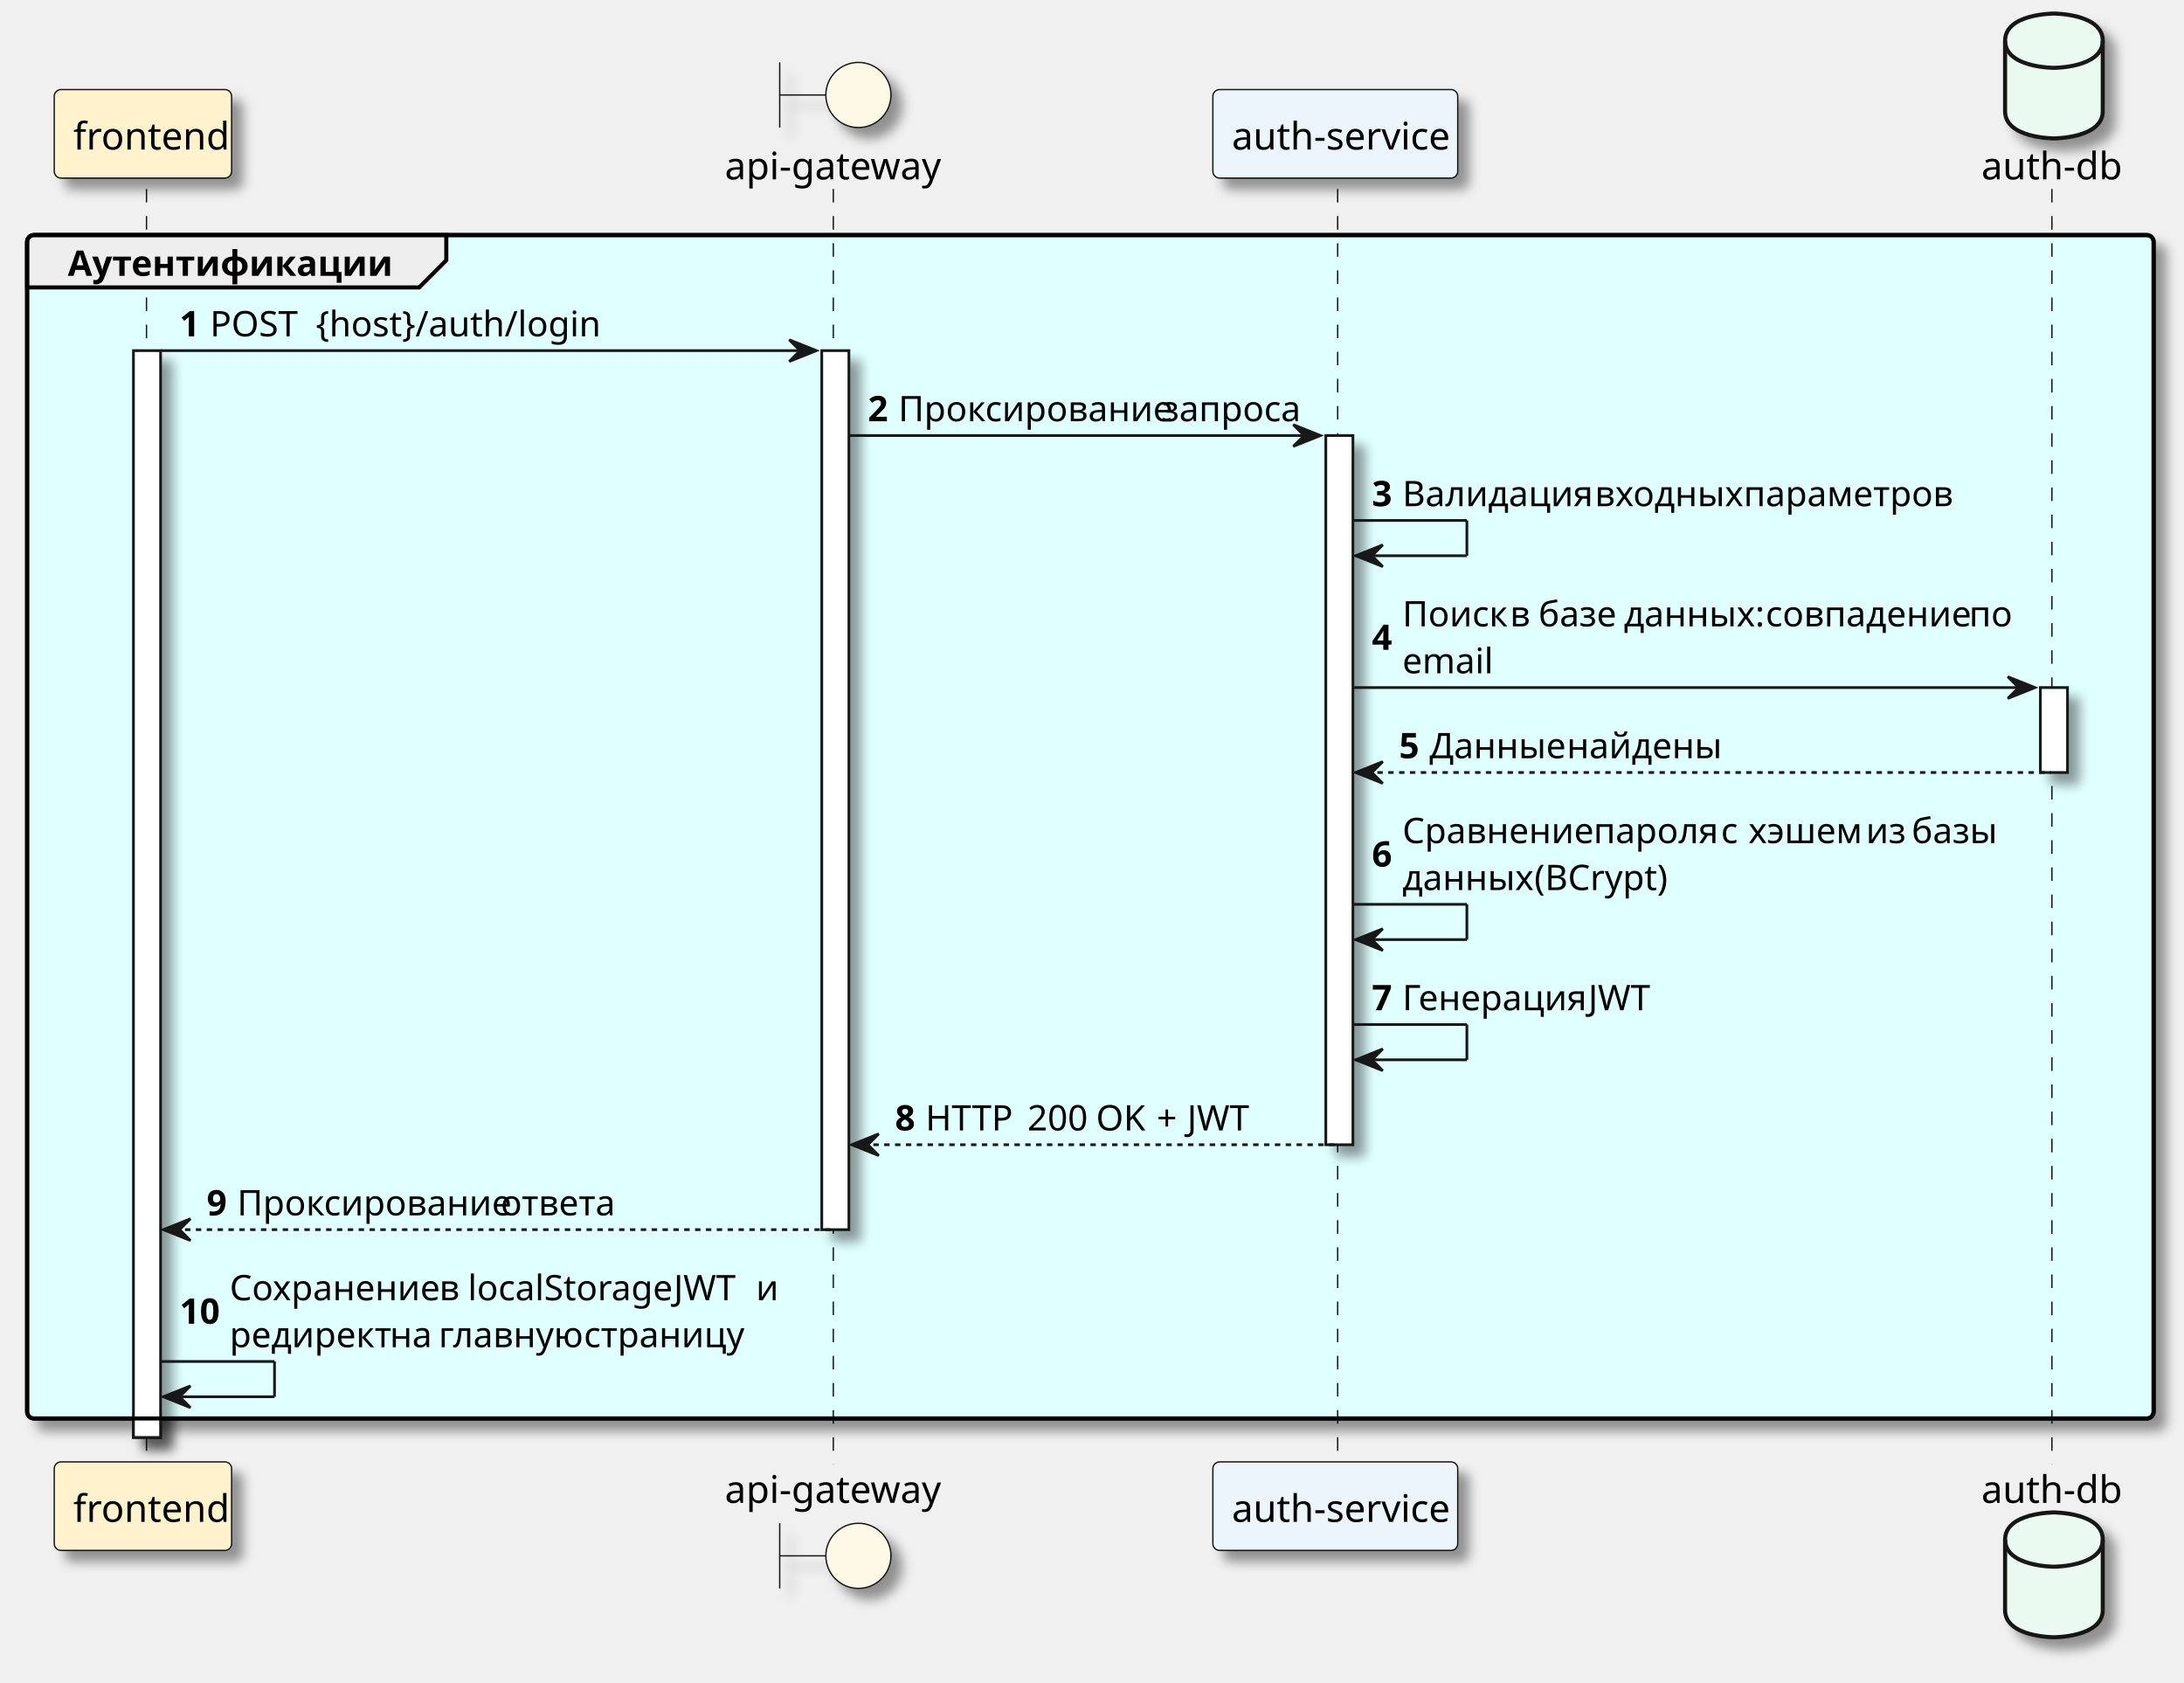
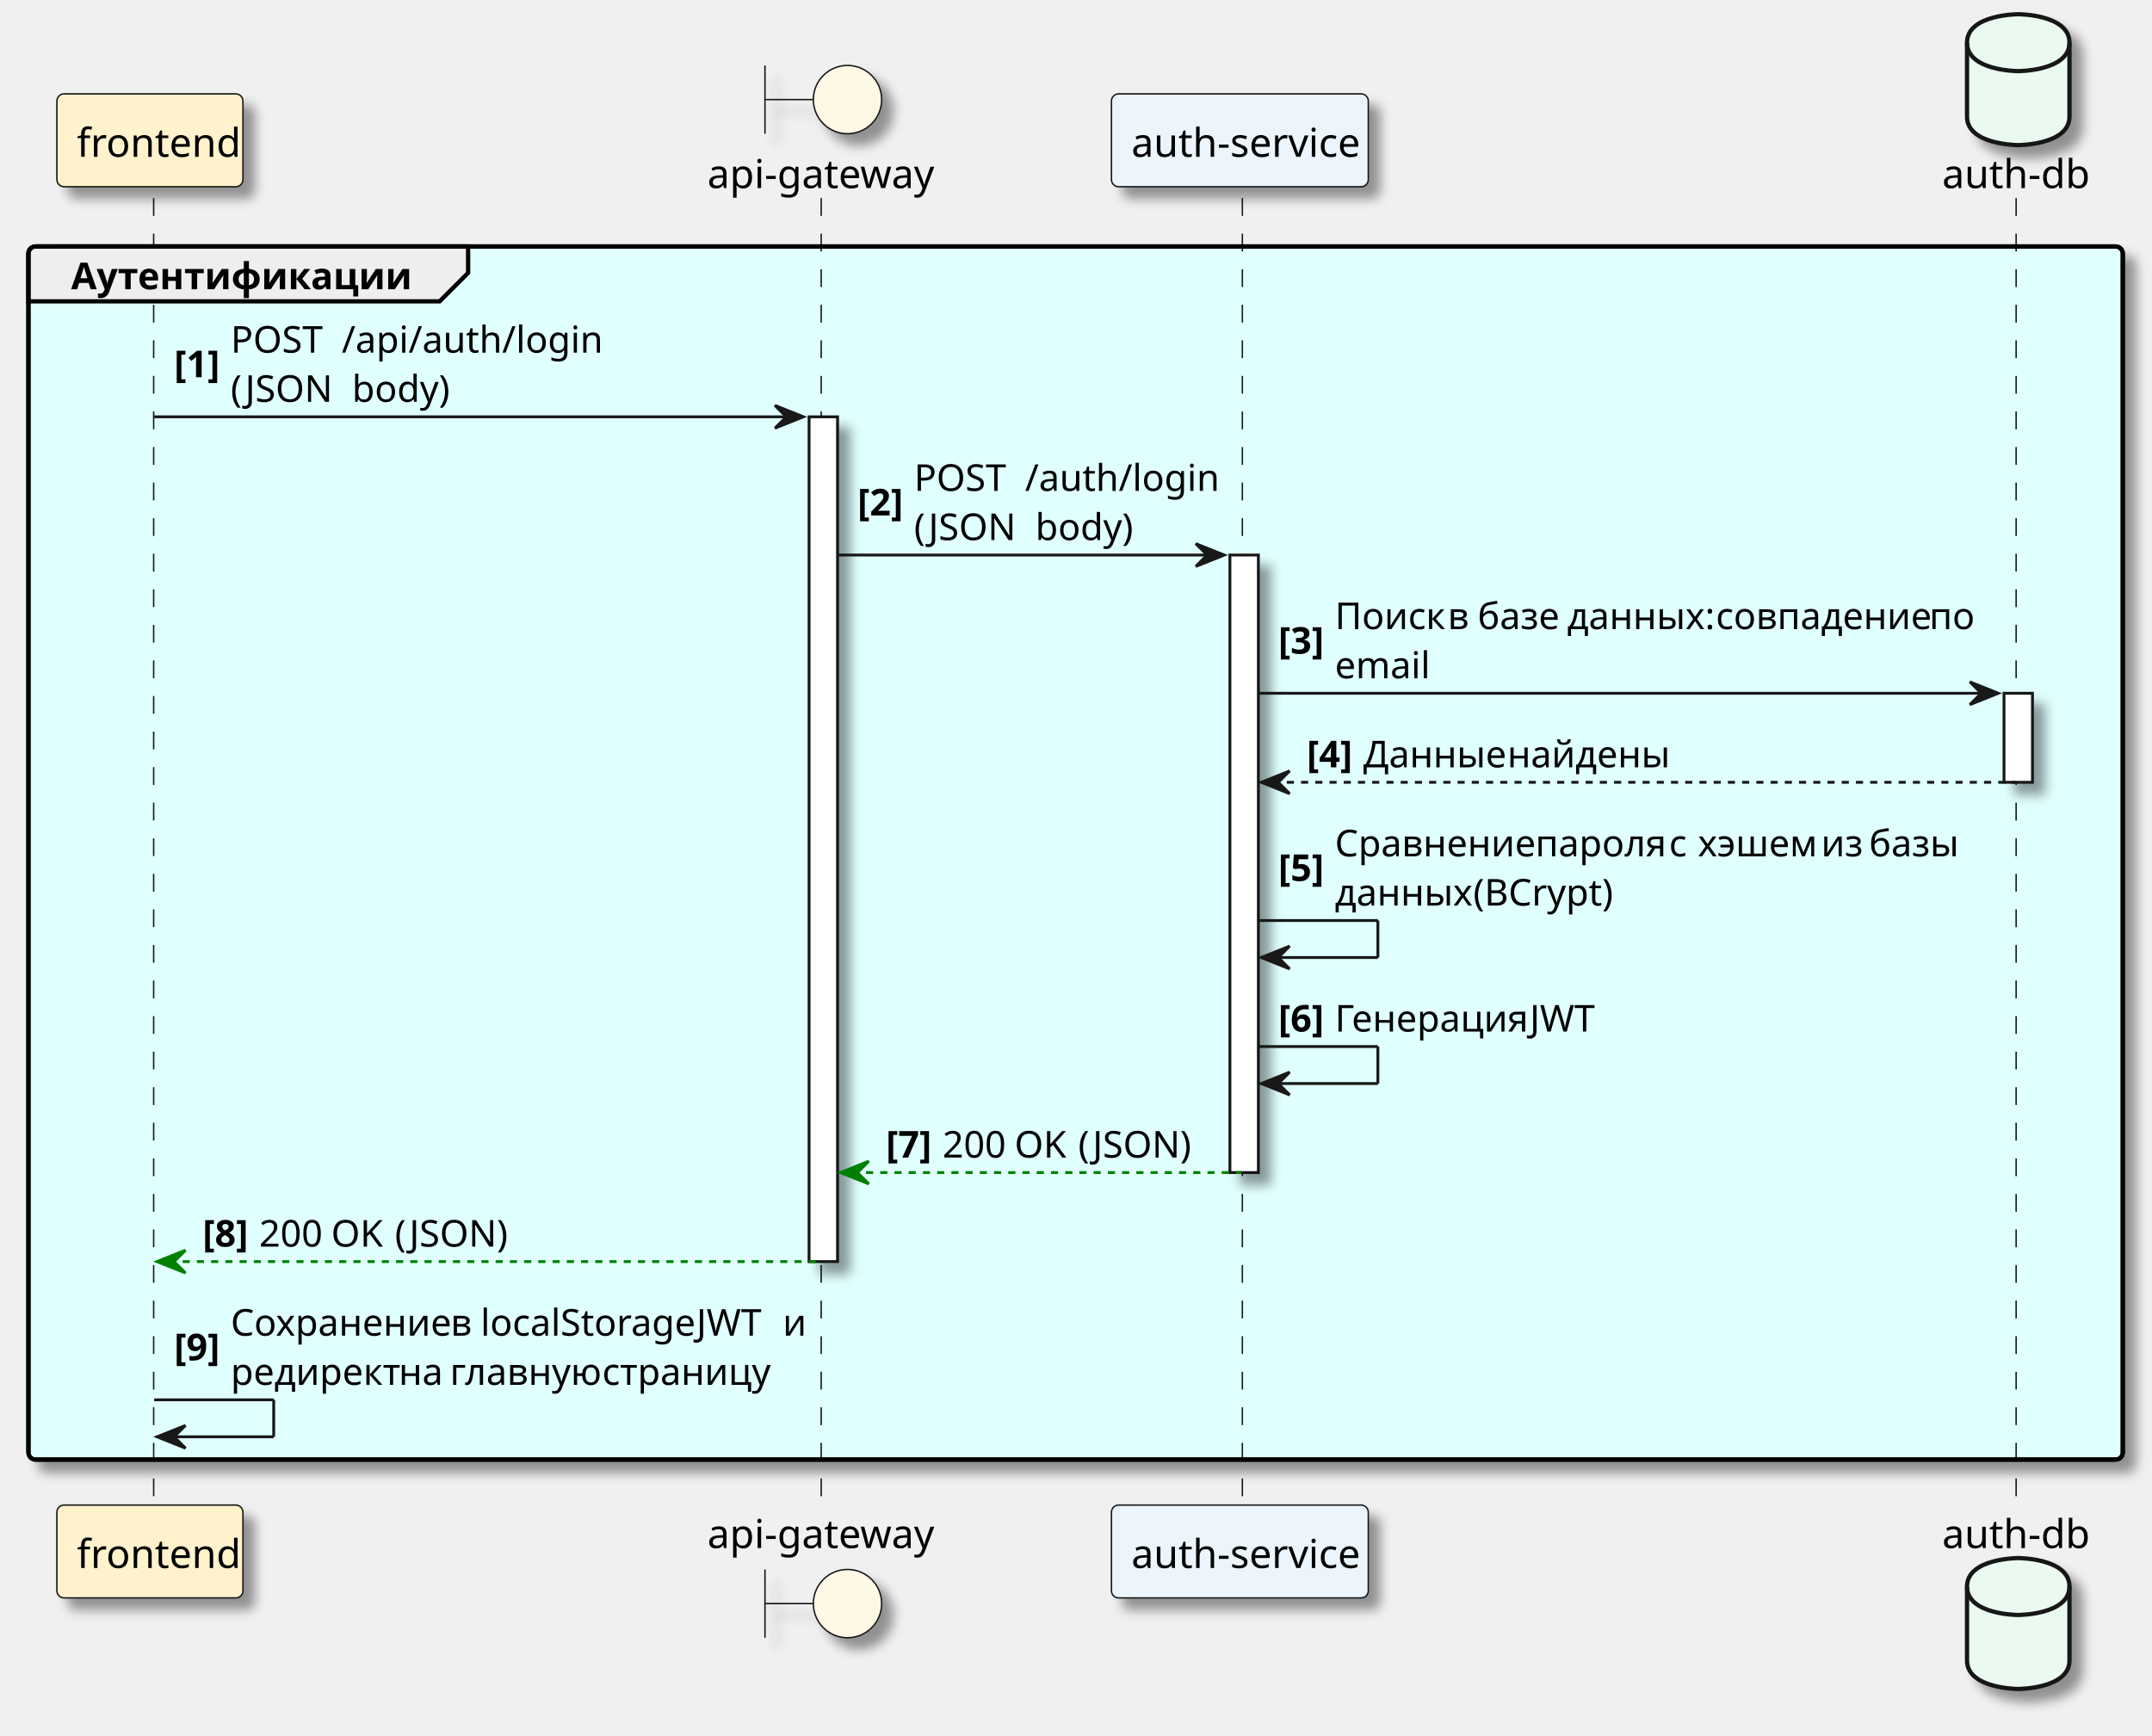
- <svg xmlns="http://www.w3.org/2000/svg" contentStyleType="text/css" height="620px" preserveAspectRatio="none" style="width:805px;height:620px;background:#FFFFFF;" version="1.1" viewBox="0 0 805 620" width="805px" zoomAndPan="magnify">
+ <svg xmlns="http://www.w3.org/2000/svg" contentStyleType="text/css" height="488px" preserveAspectRatio="none" style="width:605px;height:488px;background:#FFFFFF;" version="1.1" viewBox="0 0 605 488" width="605.6px" zoomAndPan="magnify">
  <defs>
-     <filter height="300%" id="f1lo1tuz5h28r1" width="300%" x="-1" y="-1">
-       <feGaussianBlur result="blurOut" stdDeviation="2.0" />
+     <filter height="300%" id="f7n9acd8lkn49" width="300%" x="-1" y="-1">
+       <feGaussianBlur result="blurOut" stdDeviation="1.6" />
      <feColorMatrix in="blurOut" result="blurOut2" type="matrix" values="0 0 0 0 0 0 0 0 0 0 0 0 0 0 0 0 0 0 .4 0" />
-       <feOffset dx="4.0" dy="4.0" in="blurOut2" result="blurOut3" />
+       <feOffset dx="3.2" dy="3.2" in="blurOut2" result="blurOut3" />
      <feBlend in="SourceGraphic" in2="blurOut3" mode="normal" />
    </filter>
  </defs>
  <g>
-     <rect fill="#FFFFFF" filter="url(#f1lo1tuz5h28r1)" height="400.492" style="stroke:#181818;stroke-width:1.0;" width="10" x="49.186" y="129.203" />
-     <rect fill="#FFFFFF" filter="url(#f1lo1tuz5h28r1)" height="323.91" style="stroke:#181818;stroke-width:1.0;" width="10" x="302.898" y="129.203" />
-     <rect fill="#FFFFFF" filter="url(#f1lo1tuz5h28r1)" height="261.328" style="stroke:#181818;stroke-width:1.0;" width="10" x="488.68" y="160.494" />
-     <rect fill="#FFFFFF" filter="url(#f1lo1tuz5h28r1)" height="31.291" style="stroke:#181818;stroke-width:1.0;" width="10" x="752.056" y="253.367" />
-     <rect fill="#E0FFFF" filter="url(#f1lo1tuz5h28r1)" height="436.074" rx="2.5" ry="2.5" style="stroke:#000000;stroke-width:1.5;" width="783.797" x="10" y="86.621" />
-     <line style="stroke:#181818;stroke-width:0.5;stroke-dasharray:5.0,5.0;" x1="54" x2="54" y1="69.621" y2="539.695" />
-     <line style="stroke:#181818;stroke-width:0.5;stroke-dasharray:5.0,5.0;" x1="307.154" x2="307.154" y1="69.621" y2="539.695" />
-     <line style="stroke:#181818;stroke-width:0.5;stroke-dasharray:5.0,5.0;" x1="493.053" x2="493.053" y1="69.621" y2="539.695" />
-     <line style="stroke:#181818;stroke-width:0.5;stroke-dasharray:5.0,5.0;" x1="756.314" x2="756.314" y1="69.621" y2="539.695" />
-     <rect fill="#FFF2CC" filter="url(#f1lo1tuz5h28r1)" height="32.621" rx="2.5" ry="2.5" style="stroke:#181818;stroke-width:0.5;" width="65.372" x="20" y="33" />
-     <text fill="#000000" font-family="sans-serif" font-size="14" lengthAdjust="spacing" textLength="51.372" x="27" y="55.107">frontend</text>
-     <rect fill="#FFF2CC" filter="url(#f1lo1tuz5h28r1)" height="32.621" rx="2.5" ry="2.5" style="stroke:#181818;stroke-width:0.5;" width="65.372" x="20" y="538.695" />
-     <text fill="#000000" font-family="sans-serif" font-size="14" lengthAdjust="spacing" textLength="51.372" x="27" y="560.803">frontend</text>
-     <text fill="#000000" font-family="sans-serif" font-size="14" lengthAdjust="spacing" textLength="75.489" x="267.154" y="66.107">api-gateway</text>
-     <path d="M287.398,23 L287.398,47 M287.398,35 L304.398,35 " fill="none" filter="url(#f1lo1tuz5h28r1)" style="stroke:#181818;stroke-width:0.5;" />
-     <ellipse cx="316.398" cy="35" fill="#FEF9E7" filter="url(#f1lo1tuz5h28r1)" rx="12" ry="12" style="stroke:#181818;stroke-width:0.5;" />
-     <text fill="#000000" font-family="sans-serif" font-size="14" lengthAdjust="spacing" textLength="75.489" x="267.154" y="553.803">api-gateway</text>
-     <path d="M287.398,561.316 L287.398,585.316 M287.398,573.316 L304.398,573.316 " fill="none" filter="url(#f1lo1tuz5h28r1)" style="stroke:#181818;stroke-width:0.5;" />
-     <ellipse cx="316.398" cy="573.316" fill="#FEF9E7" filter="url(#f1lo1tuz5h28r1)" rx="12" ry="12" style="stroke:#181818;stroke-width:0.5;" />
-     <rect fill="#EBF5FB" filter="url(#f1lo1tuz5h28r1)" height="32.621" rx="2.5" ry="2.5" style="stroke:#181818;stroke-width:0.5;" width="90.255" x="447.053" y="33" />
-     <text fill="#000000" font-family="sans-serif" font-size="14" lengthAdjust="spacing" textLength="76.255" x="454.053" y="55.107">auth-service</text>
-     <rect fill="#EBF5FB" filter="url(#f1lo1tuz5h28r1)" height="32.621" rx="2.5" ry="2.5" style="stroke:#181818;stroke-width:0.5;" width="90.255" x="447.053" y="538.695" />
-     <text fill="#000000" font-family="sans-serif" font-size="14" lengthAdjust="spacing" textLength="76.255" x="454.053" y="560.803">auth-service</text>
-     <text fill="#000000" font-family="sans-serif" font-size="14" lengthAdjust="spacing" textLength="47.482" x="730.314" y="66.107">auth-db</text>
-     <path d="M739.056,15 C739.056,5 757.056,5 757.056,5 C757.056,5 775.056,5 775.056,15 L775.056,41 C775.056,51 757.056,51 757.056,51 C757.056,51 739.056,51 739.056,41 L739.056,15 " fill="#EAFAF1" filter="url(#f1lo1tuz5h28r1)" style="stroke:#181818;stroke-width:1.5;" />
-     <path d="M739.056,15 C739.056,25 757.056,25 757.056,25 C757.056,25 775.056,25 775.056,15 " fill="none" style="stroke:#181818;stroke-width:1.5;" />
-     <text fill="#000000" font-family="sans-serif" font-size="14" lengthAdjust="spacing" textLength="47.482" x="730.314" y="553.803">auth-db</text>
-     <path d="M739.056,567.316 C739.056,557.316 757.056,557.316 757.056,557.316 C757.056,557.316 775.056,557.316 775.056,567.316 L775.056,593.316 C775.056,603.316 757.056,603.316 757.056,603.316 C757.056,603.316 739.056,603.316 739.056,593.316 L739.056,567.316 " fill="#EAFAF1" filter="url(#f1lo1tuz5h28r1)" style="stroke:#181818;stroke-width:1.5;" />
-     <path d="M739.056,567.316 C739.056,577.316 757.056,577.316 757.056,577.316 C757.056,577.316 775.056,577.316 775.056,567.316 " fill="none" style="stroke:#181818;stroke-width:1.5;" />
-     <rect fill="#FFFFFF" filter="url(#f1lo1tuz5h28r1)" height="400.492" style="stroke:#181818;stroke-width:1.0;" width="10" x="49.186" y="129.203" />
-     <rect fill="#FFFFFF" filter="url(#f1lo1tuz5h28r1)" height="323.91" style="stroke:#181818;stroke-width:1.0;" width="10" x="302.898" y="129.203" />
-     <rect fill="#FFFFFF" filter="url(#f1lo1tuz5h28r1)" height="261.328" style="stroke:#181818;stroke-width:1.0;" width="10" x="488.68" y="160.494" />
-     <rect fill="#FFFFFF" filter="url(#f1lo1tuz5h28r1)" height="31.291" style="stroke:#181818;stroke-width:1.0;" width="10" x="752.056" y="253.367" />
-     <path d="M12.5,86.621 L164.503,86.621 L164.503,95.912 L154.503,105.912 L10,105.912 L10,89.121 A2.5,2.5 0 0 1 12.5,86.621 " fill="#EEEEEE" style="stroke:#000000;stroke-width:1.5;" />
-     <rect fill="none" height="436.074" rx="2.5" ry="2.5" style="stroke:#000000;stroke-width:1.5;" width="783.797" x="10" y="86.621" />
-     <text fill="#000000" font-family="sans-serif" font-size="13" font-weight="bold" lengthAdjust="spacing" textLength="109.503" x="25" y="101.649">Аутентификации</text>
-     <polygon fill="#181818" points="290.898,125.203,300.898,129.203,290.898,133.203,294.898,129.203" style="stroke:#181818;stroke-width:1.0;" />
-     <line style="stroke:#181818;stroke-width:1.0;" x1="59.186" x2="296.898" y1="129.203" y2="129.203" />
-     <text fill="#000000" font-family="sans-serif" font-size="13" font-weight="bold" lengthAdjust="spacing" textLength="7.23" x="66.186" y="123.94">1</text>
-     <text fill="#000000" font-family="sans-serif" font-size="13" lengthAdjust="spacing" textLength="35.395" x="77.416" y="123.94">POST</text>
-     <text fill="#000000" font-family="sans-serif" font-size="13" lengthAdjust="spacing" textLength="3.612" x="112.811" y="123.94"> </text>
-     <text fill="#000000" font-family="sans-serif" font-size="13" lengthAdjust="spacing" textLength="93.247" x="116.422" y="123.94">{host}/auth/login</text>
-     <polygon fill="#181818" points="476.68,156.494,486.68,160.494,476.68,164.494,480.68,160.494" style="stroke:#181818;stroke-width:1.0;" />
-     <line style="stroke:#181818;stroke-width:1.0;" x1="312.898" x2="482.68" y1="160.494" y2="160.494" />
-     <text fill="#000000" font-family="sans-serif" font-size="13" font-weight="bold" lengthAdjust="spacing" textLength="7.23" x="319.898" y="155.231">2</text>
-     <text fill="#000000" font-family="sans-serif" font-size="13" lengthAdjust="spacing" textLength="93.52" x="331.128" y="155.231">Проксирование</text>
-     <text fill="#000000" font-family="sans-serif" font-size="13" lengthAdjust="spacing" textLength="3.612" x="424.648" y="155.231"> </text>
-     <text fill="#000000" font-family="sans-serif" font-size="13" lengthAdjust="spacing" textLength="48.42" x="428.26" y="155.231">запроса</text>
-     <line style="stroke:#181818;stroke-width:1.0;" x1="498.68" x2="540.68" y1="191.785" y2="191.785" />
-     <line style="stroke:#181818;stroke-width:1.0;" x1="540.68" x2="540.68" y1="191.785" y2="204.785" />
-     <line style="stroke:#181818;stroke-width:1.0;" x1="499.68" x2="540.68" y1="204.785" y2="204.785" />
-     <polygon fill="#181818" points="509.68,200.785,499.68,204.785,509.68,208.785,505.68,204.785" style="stroke:#181818;stroke-width:1.0;" />
-     <text fill="#000000" font-family="sans-serif" font-size="13" font-weight="bold" lengthAdjust="spacing" textLength="7.23" x="505.68" y="186.523">3</text>
-     <text fill="#000000" font-family="sans-serif" font-size="13" lengthAdjust="spacing" textLength="67.311" x="516.91" y="186.523">Валидация</text>
-     <text fill="#000000" font-family="sans-serif" font-size="13" lengthAdjust="spacing" textLength="3.612" x="584.221" y="186.523"> </text>
-     <text fill="#000000" font-family="sans-serif" font-size="13" lengthAdjust="spacing" textLength="51.245" x="587.832" y="186.523">входных</text>
-     <text fill="#000000" font-family="sans-serif" font-size="13" lengthAdjust="spacing" textLength="3.612" x="639.077" y="186.523"> </text>
-     <text fill="#000000" font-family="sans-serif" font-size="13" lengthAdjust="spacing" textLength="72.217" x="642.689" y="186.523">параметров</text>
-     <polygon fill="#181818" points="740.056,249.367,750.056,253.367,740.056,257.367,744.056,253.367" style="stroke:#181818;stroke-width:1.0;" />
-     <line style="stroke:#181818;stroke-width:1.0;" x1="498.68" x2="746.056" y1="253.367" y2="253.367" />
-     <text fill="#000000" font-family="sans-serif" font-size="13" font-weight="bold" lengthAdjust="spacing" textLength="7.23" x="505.68" y="239.459">4</text>
-     <text fill="#000000" font-family="sans-serif" font-size="13" lengthAdjust="spacing" textLength="36.023" x="516.91" y="230.814">Поиск</text>
-     <text fill="#000000" font-family="sans-serif" font-size="13" lengthAdjust="spacing" textLength="3.612" x="552.933" y="230.814"> </text>
-     <text fill="#000000" font-family="sans-serif" font-size="13" lengthAdjust="spacing" textLength="6.906" x="556.545" y="230.814">в</text>
-     <text fill="#000000" font-family="sans-serif" font-size="13" lengthAdjust="spacing" textLength="3.612" x="563.451" y="230.814"> </text>
-     <text fill="#000000" font-family="sans-serif" font-size="13" lengthAdjust="spacing" textLength="27.866" x="567.063" y="230.814">базе</text>
-     <text fill="#000000" font-family="sans-serif" font-size="13" lengthAdjust="spacing" textLength="3.612" x="594.929" y="230.814"> </text>
-     <text fill="#000000" font-family="sans-serif" font-size="13" lengthAdjust="spacing" textLength="48.629" x="598.541" y="230.814">данных:</text>
-     <text fill="#000000" font-family="sans-serif" font-size="13" lengthAdjust="spacing" textLength="3.612" x="647.17" y="230.814"> </text>
-     <text fill="#000000" font-family="sans-serif" font-size="13" lengthAdjust="spacing" textLength="71.392" x="650.782" y="230.814">совпадение</text>
-     <text fill="#000000" font-family="sans-serif" font-size="13" lengthAdjust="spacing" textLength="3.612" x="722.174" y="230.814"> </text>
-     <text fill="#000000" font-family="sans-serif" font-size="13" lengthAdjust="spacing" textLength="14.27" x="725.786" y="230.814">по</text>
-     <text fill="#000000" font-family="sans-serif" font-size="13" lengthAdjust="spacing" textLength="31.065" x="516.91" y="248.105">email</text>
-     <polygon fill="#181818" points="509.68,280.658,499.68,284.658,509.68,288.658,505.68,284.658" style="stroke:#181818;stroke-width:1.0;" />
-     <line style="stroke:#181818;stroke-width:1.0;stroke-dasharray:2.0,2.0;" x1="503.68" x2="756.056" y1="284.658" y2="284.658" />
-     <text fill="#000000" font-family="sans-serif" font-size="13" font-weight="bold" lengthAdjust="spacing" textLength="7.23" x="515.68" y="279.396">5</text>
-     <text fill="#000000" font-family="sans-serif" font-size="13" lengthAdjust="spacing" textLength="46.966" x="526.91" y="279.396">Данные</text>
-     <text fill="#000000" font-family="sans-serif" font-size="13" lengthAdjust="spacing" textLength="3.612" x="573.876" y="279.396"> </text>
-     <text fill="#000000" font-family="sans-serif" font-size="13" lengthAdjust="spacing" textLength="53.009" x="577.488" y="279.396">найдены</text>
-     <line style="stroke:#181818;stroke-width:1.0;" x1="498.68" x2="540.68" y1="333.24" y2="333.24" />
-     <line style="stroke:#181818;stroke-width:1.0;" x1="540.68" x2="540.68" y1="333.24" y2="346.24" />
-     <line style="stroke:#181818;stroke-width:1.0;" x1="499.68" x2="540.68" y1="346.24" y2="346.24" />
-     <polygon fill="#181818" points="509.68,342.24,499.68,346.24,509.68,350.24,505.68,346.24" style="stroke:#181818;stroke-width:1.0;" />
-     <text fill="#000000" font-family="sans-serif" font-size="13" font-weight="bold" lengthAdjust="spacing" textLength="7.23" x="505.68" y="319.332">6</text>
-     <text fill="#000000" font-family="sans-serif" font-size="13" lengthAdjust="spacing" textLength="66.835" x="516.91" y="310.687">Сравнение</text>
-     <text fill="#000000" font-family="sans-serif" font-size="13" lengthAdjust="spacing" textLength="3.612" x="583.745" y="310.687"> </text>
-     <text fill="#000000" font-family="sans-serif" font-size="13" lengthAdjust="spacing" textLength="43.355" x="587.356" y="310.687">пароля</text>
-     <text fill="#000000" font-family="sans-serif" font-size="13" lengthAdjust="spacing" textLength="3.612" x="630.711" y="310.687"> </text>
-     <text fill="#000000" font-family="sans-serif" font-size="13" lengthAdjust="spacing" textLength="6.5" x="634.323" y="310.687">с</text>
-     <text fill="#000000" font-family="sans-serif" font-size="13" lengthAdjust="spacing" textLength="3.612" x="640.823" y="310.687"> </text>
-     <text fill="#000000" font-family="sans-serif" font-size="13" lengthAdjust="spacing" textLength="39.73" x="644.435" y="310.687">хэшем</text>
-     <text fill="#000000" font-family="sans-serif" font-size="13" lengthAdjust="spacing" textLength="3.612" x="684.165" y="310.687"> </text>
-     <text fill="#000000" font-family="sans-serif" font-size="13" lengthAdjust="spacing" textLength="13.222" x="687.776" y="310.687">из</text>
-     <text fill="#000000" font-family="sans-serif" font-size="13" lengthAdjust="spacing" textLength="3.612" x="700.999" y="310.687"> </text>
-     <text fill="#000000" font-family="sans-serif" font-size="13" lengthAdjust="spacing" textLength="29.98" x="704.61" y="310.687">базы</text>
-     <text fill="#000000" font-family="sans-serif" font-size="13" lengthAdjust="spacing" textLength="45.018" x="516.91" y="327.978">данных</text>
-     <text fill="#000000" font-family="sans-serif" font-size="13" lengthAdjust="spacing" textLength="3.612" x="561.928" y="327.978"> </text>
-     <text fill="#000000" font-family="sans-serif" font-size="13" lengthAdjust="spacing" textLength="48.388" x="565.54" y="327.978">(BCrypt)</text>
-     <line style="stroke:#181818;stroke-width:1.0;" x1="498.68" x2="540.68" y1="377.531" y2="377.531" />
-     <line style="stroke:#181818;stroke-width:1.0;" x1="540.68" x2="540.68" y1="377.531" y2="390.531" />
-     <line style="stroke:#181818;stroke-width:1.0;" x1="499.68" x2="540.68" y1="390.531" y2="390.531" />
-     <polygon fill="#181818" points="509.68,386.531,499.68,390.531,509.68,394.531,505.68,390.531" style="stroke:#181818;stroke-width:1.0;" />
-     <text fill="#000000" font-family="sans-serif" font-size="13" font-weight="bold" lengthAdjust="spacing" textLength="7.23" x="505.68" y="372.269">7</text>
-     <text fill="#000000" font-family="sans-serif" font-size="13" lengthAdjust="spacing" textLength="64.886" x="516.91" y="372.269">Генерация</text>
-     <text fill="#000000" font-family="sans-serif" font-size="13" lengthAdjust="spacing" textLength="3.612" x="581.796" y="372.269"> </text>
-     <text fill="#000000" font-family="sans-serif" font-size="13" lengthAdjust="spacing" textLength="26.711" x="585.408" y="372.269">JWT</text>
-     <polygon fill="#181818" points="323.898,417.822,313.898,421.822,323.898,425.822,319.898,421.822" style="stroke:#181818;stroke-width:1.0;" />
-     <line style="stroke:#181818;stroke-width:1.0;stroke-dasharray:2.0,2.0;" x1="317.898" x2="492.68" y1="421.822" y2="421.822" />
-     <text fill="#000000" font-family="sans-serif" font-size="13" font-weight="bold" lengthAdjust="spacing" textLength="7.23" x="329.898" y="416.56">8</text>
-     <text fill="#000000" font-family="sans-serif" font-size="13" lengthAdjust="spacing" textLength="33.941" x="341.128" y="416.56">HTTP</text>
-     <text fill="#000000" font-family="sans-serif" font-size="13" lengthAdjust="spacing" textLength="3.612" x="375.069" y="416.56"> </text>
-     <text fill="#000000" font-family="sans-serif" font-size="13" lengthAdjust="spacing" textLength="21.69" x="378.681" y="416.56">200</text>
-     <text fill="#000000" font-family="sans-serif" font-size="13" lengthAdjust="spacing" textLength="3.612" x="400.371" y="416.56"> </text>
-     <text fill="#000000" font-family="sans-serif" font-size="13" lengthAdjust="spacing" textLength="18.783" x="403.983" y="416.56">OK</text>
-     <text fill="#000000" font-family="sans-serif" font-size="13" lengthAdjust="spacing" textLength="3.612" x="422.766" y="416.56"> </text>
-     <text fill="#000000" font-family="sans-serif" font-size="13" lengthAdjust="spacing" textLength="7.592" x="426.377" y="416.56">+</text>
-     <text fill="#000000" font-family="sans-serif" font-size="13" lengthAdjust="spacing" textLength="3.612" x="433.969" y="416.56"> </text>
-     <text fill="#000000" font-family="sans-serif" font-size="13" lengthAdjust="spacing" textLength="26.711" x="437.581" y="416.56">JWT</text>
-     <polygon fill="#181818" points="70.186,449.113,60.186,453.113,70.186,457.113,66.186,453.113" style="stroke:#181818;stroke-width:1.0;" />
-     <line style="stroke:#181818;stroke-width:1.0;stroke-dasharray:2.0,2.0;" x1="64.186" x2="306.898" y1="453.113" y2="453.113" />
-     <text fill="#000000" font-family="sans-serif" font-size="13" font-weight="bold" lengthAdjust="spacing" textLength="7.23" x="76.186" y="447.851">9</text>
-     <text fill="#000000" font-family="sans-serif" font-size="13" lengthAdjust="spacing" textLength="93.52" x="87.416" y="447.851">Проксирование</text>
-     <text fill="#000000" font-family="sans-serif" font-size="13" lengthAdjust="spacing" textLength="3.612" x="180.936" y="447.851"> </text>
-     <text fill="#000000" font-family="sans-serif" font-size="13" lengthAdjust="spacing" textLength="40.504" x="184.548" y="447.851">ответа</text>
-     <line style="stroke:#181818;stroke-width:1.0;" x1="59.186" x2="101.186" y1="501.695" y2="501.695" />
-     <line style="stroke:#181818;stroke-width:1.0;" x1="101.186" x2="101.186" y1="501.695" y2="514.695" />
-     <line style="stroke:#181818;stroke-width:1.0;" x1="60.186" x2="101.186" y1="514.695" y2="514.695" />
-     <polygon fill="#181818" points="70.186,510.695,60.186,514.695,70.186,518.695,66.186,514.695" style="stroke:#181818;stroke-width:1.0;" />
-     <text fill="#000000" font-family="sans-serif" font-size="13" font-weight="bold" lengthAdjust="spacing" textLength="14.46" x="66.186" y="487.787">10</text>
-     <text fill="#000000" font-family="sans-serif" font-size="13" lengthAdjust="spacing" textLength="73.658" x="84.646" y="479.142">Сохранение</text>
-     <text fill="#000000" font-family="sans-serif" font-size="13" lengthAdjust="spacing" textLength="3.612" x="158.304" y="479.142"> </text>
-     <text fill="#000000" font-family="sans-serif" font-size="13" lengthAdjust="spacing" textLength="6.906" x="161.916" y="479.142">в</text>
-     <text fill="#000000" font-family="sans-serif" font-size="13" lengthAdjust="spacing" textLength="3.612" x="168.822" y="479.142"> </text>
-     <text fill="#000000" font-family="sans-serif" font-size="13" lengthAdjust="spacing" textLength="72.268" x="172.434" y="479.142">localStorage</text>
-     <text fill="#000000" font-family="sans-serif" font-size="13" lengthAdjust="spacing" textLength="3.612" x="244.702" y="479.142"> </text>
-     <text fill="#000000" font-family="sans-serif" font-size="13" lengthAdjust="spacing" textLength="26.711" x="248.314" y="479.142">JWT</text>
-     <text fill="#000000" font-family="sans-serif" font-size="13" lengthAdjust="spacing" textLength="3.612" x="275.025" y="479.142"> </text>
-     <text fill="#000000" font-family="sans-serif" font-size="13" lengthAdjust="spacing" textLength="7.262" x="278.637" y="479.142">и</text>
-     <text fill="#000000" font-family="sans-serif" font-size="13" lengthAdjust="spacing" textLength="55.409" x="84.646" y="496.433">редирект</text>
-     <text fill="#000000" font-family="sans-serif" font-size="13" lengthAdjust="spacing" textLength="3.612" x="140.055" y="496.433"> </text>
-     <text fill="#000000" font-family="sans-serif" font-size="13" lengthAdjust="spacing" textLength="14.409" x="143.667" y="496.433">на</text>
-     <text fill="#000000" font-family="sans-serif" font-size="13" lengthAdjust="spacing" textLength="3.612" x="158.076" y="496.433"> </text>
-     <text fill="#000000" font-family="sans-serif" font-size="13" lengthAdjust="spacing" textLength="49.893" x="161.688" y="496.433">главную</text>
-     <text fill="#000000" font-family="sans-serif" font-size="13" lengthAdjust="spacing" textLength="3.612" x="211.58" y="496.433"> </text>
-     <text fill="#000000" font-family="sans-serif" font-size="13" lengthAdjust="spacing" textLength="55.301" x="215.192" y="496.433">страницу</text>
+     <rect fill="#FFFFFF" filter="url(#f7n9acd8lkn49)" height="237.528" style="stroke:#181818;stroke-width:0.8;" width="8" x="227.461" y="117.195" />
+     <rect fill="#FFFFFF" filter="url(#f7n9acd8lkn49)" height="173.63" style="stroke:#181818;stroke-width:0.8;" width="8" x="345.77" y="156.061" />
+     <rect fill="#FFFFFF" filter="url(#f7n9acd8lkn49)" height="25.033" style="stroke:#181818;stroke-width:0.8;" width="8" x="563.397" y="194.927" />
+     <rect fill="#E0FFFF" filter="url(#f7n9acd8lkn49)" height="341.092" rx="2" ry="2" style="stroke:#000000;stroke-width:1.2;" width="588.79" x="8" y="69.297" />
+     <line style="stroke:#181818;stroke-width:0.4;stroke-dasharray:5.0,5.0;" x1="43.2" x2="43.2" y1="55.697" y2="423.989" />
+     <line style="stroke:#181818;stroke-width:0.4;stroke-dasharray:5.0,5.0;" x1="230.866" x2="230.866" y1="55.697" y2="423.989" />
+     <line style="stroke:#181818;stroke-width:0.4;stroke-dasharray:5.0,5.0;" x1="349.268" x2="349.268" y1="55.697" y2="423.989" />
+     <line style="stroke:#181818;stroke-width:0.4;stroke-dasharray:5.0,5.0;" x1="566.804" x2="566.804" y1="55.697" y2="423.989" />
+     <rect fill="#FFF2CC" filter="url(#f7n9acd8lkn49)" height="26.097" rx="2" ry="2" style="stroke:#181818;stroke-width:0.4;" width="52.298" x="16" y="26.4" />
+     <text fill="#000000" font-family="sans-serif" font-size="11.2" lengthAdjust="spacing" textLength="41.098" x="21.6" y="44.086">frontend</text>
+     <rect fill="#FFF2CC" filter="url(#f7n9acd8lkn49)" height="26.097" rx="2" ry="2" style="stroke:#181818;stroke-width:0.4;" width="52.298" x="16" y="423.189" />
+     <text fill="#000000" font-family="sans-serif" font-size="11.2" lengthAdjust="spacing" textLength="41.098" x="21.6" y="440.875">frontend</text>
+     <text fill="#000000" font-family="sans-serif" font-size="11.2" lengthAdjust="spacing" textLength="60.391" x="198.866" y="52.886">api-gateway</text>
+     <path d="M215.061,18.4 L215.061,37.6 M215.061,28 L228.661,28 " fill="none" filter="url(#f7n9acd8lkn49)" style="stroke:#181818;stroke-width:0.4;" />
+     <ellipse cx="238.261" cy="28" fill="#FEF9E7" filter="url(#f7n9acd8lkn49)" rx="9.6" ry="9.6" style="stroke:#181818;stroke-width:0.4;" />
+     <text fill="#000000" font-family="sans-serif" font-size="11.2" lengthAdjust="spacing" textLength="60.391" x="198.866" y="435.275">api-gateway</text>
+     <path d="M215.061,441.286 L215.061,460.486 M215.061,450.886 L228.661,450.886 " fill="none" filter="url(#f7n9acd8lkn49)" style="stroke:#181818;stroke-width:0.4;" />
+     <ellipse cx="238.261" cy="450.886" fill="#FEF9E7" filter="url(#f7n9acd8lkn49)" rx="9.6" ry="9.6" style="stroke:#181818;stroke-width:0.4;" />
+     <rect fill="#EBF5FB" filter="url(#f7n9acd8lkn49)" height="26.097" rx="2" ry="2" style="stroke:#181818;stroke-width:0.4;" width="72.204" x="312.468" y="26.4" />
+     <text fill="#000000" font-family="sans-serif" font-size="11.2" lengthAdjust="spacing" textLength="61.004" x="318.068" y="44.086">auth-service</text>
+     <rect fill="#EBF5FB" filter="url(#f7n9acd8lkn49)" height="26.097" rx="2" ry="2" style="stroke:#181818;stroke-width:0.4;" width="72.204" x="312.468" y="423.189" />
+     <text fill="#000000" font-family="sans-serif" font-size="11.2" lengthAdjust="spacing" textLength="61.004" x="318.068" y="440.875">auth-service</text>
+     <text fill="#000000" font-family="sans-serif" font-size="11.2" lengthAdjust="spacing" textLength="37.986" x="546.004" y="52.886">auth-db</text>
+     <path d="M552.997,12 C552.997,4 567.397,4 567.397,4 C567.397,4 581.797,4 581.797,12 L581.797,32.8 C581.797,40.8 567.397,40.8 567.397,40.8 C567.397,40.8 552.997,40.8 552.997,32.8 L552.997,12 " fill="#EAFAF1" filter="url(#f7n9acd8lkn49)" style="stroke:#181818;stroke-width:1.2;" />
+     <path d="M552.997,12 C552.997,20 567.397,20 567.397,20 C567.397,20 581.797,20 581.797,12 " fill="none" style="stroke:#181818;stroke-width:1.2;" />
+     <text fill="#000000" font-family="sans-serif" font-size="11.2" lengthAdjust="spacing" textLength="37.986" x="546.004" y="435.275">auth-db</text>
+     <path d="M552.997,446.086 C552.997,438.086 567.397,438.086 567.397,438.086 C567.397,438.086 581.797,438.086 581.797,446.086 L581.797,466.886 C581.797,474.886 567.397,474.886 567.397,474.886 C567.397,474.886 552.997,474.886 552.997,466.886 L552.997,446.086 " fill="#EAFAF1" filter="url(#f7n9acd8lkn49)" style="stroke:#181818;stroke-width:1.2;" />
+     <path d="M552.997,446.086 C552.997,454.086 567.397,454.086 567.397,454.086 C567.397,454.086 581.797,454.086 581.797,446.086 " fill="none" style="stroke:#181818;stroke-width:1.2;" />
+     <rect fill="#FFFFFF" filter="url(#f7n9acd8lkn49)" height="237.528" style="stroke:#181818;stroke-width:0.8;" width="8" x="227.461" y="117.195" />
+     <rect fill="#FFFFFF" filter="url(#f7n9acd8lkn49)" height="173.63" style="stroke:#181818;stroke-width:0.8;" width="8" x="345.77" y="156.061" />
+     <rect fill="#FFFFFF" filter="url(#f7n9acd8lkn49)" height="25.033" style="stroke:#181818;stroke-width:0.8;" width="8" x="563.397" y="194.927" />
+     <path d="M10,69.297 L131.603,69.297 L131.603,76.73 L123.603,84.73 L8,84.73 L8,71.297 A2,2 0 0 1 10,69.297 " fill="#EEEEEE" style="stroke:#000000;stroke-width:1.2;" />
+     <rect fill="none" height="341.092" rx="2" ry="2" style="stroke:#000000;stroke-width:1.2;" width="588.79" x="8" y="69.297" />
+     <text fill="#000000" font-family="sans-serif" font-size="10.4" font-weight="bold" lengthAdjust="spacing" textLength="87.603" x="20" y="81.32">Аутентификации</text>
+     <polygon fill="#181818" points="217.861,113.995,225.861,117.195,217.861,120.395,221.061,117.195" style="stroke:#181818;stroke-width:0.8;" />
+     <line style="stroke:#181818;stroke-width:0.8;" x1="43.349" x2="222.661" y1="117.195" y2="117.195" />
+     <text fill="#000000" font-family="sans-serif" font-size="10.4" font-weight="bold" lengthAdjust="spacing" textLength="12.71" x="48.949" y="106.069">[1]</text>
+     <text fill="#000000" font-family="sans-serif" font-size="10.4" lengthAdjust="spacing" textLength="28.316" x="64.859" y="99.152">POST</text>
+     <text fill="#000000" font-family="sans-serif" font-size="10.4" lengthAdjust="spacing" textLength="2.889" x="93.175" y="99.152"> </text>
+     <text fill="#000000" font-family="sans-serif" font-size="10.4" lengthAdjust="spacing" textLength="64.761" x="96.064" y="99.152">/api/auth/login</text>
+     <text fill="#000000" font-family="sans-serif" font-size="10.4" lengthAdjust="spacing" textLength="31.2" x="64.859" y="112.985">(JSON</text>
+     <text fill="#000000" font-family="sans-serif" font-size="10.4" lengthAdjust="spacing" textLength="2.889" x="96.059" y="112.985"> </text>
+     <text fill="#000000" font-family="sans-serif" font-size="10.4" lengthAdjust="spacing" textLength="26.015" x="98.949" y="112.985">body)</text>
+     <polygon fill="#181818" points="336.17,152.861,344.17,156.061,336.17,159.261,339.37,156.061" style="stroke:#181818;stroke-width:0.8;" />
+     <line style="stroke:#181818;stroke-width:0.8;" x1="235.461" x2="340.97" y1="156.061" y2="156.061" />
+     <text fill="#000000" font-family="sans-serif" font-size="10.4" font-weight="bold" lengthAdjust="spacing" textLength="12.71" x="241.061" y="144.934">[2]</text>
+     <text fill="#000000" font-family="sans-serif" font-size="10.4" lengthAdjust="spacing" textLength="28.316" x="256.972" y="138.018">POST</text>
+     <text fill="#000000" font-family="sans-serif" font-size="10.4" lengthAdjust="spacing" textLength="2.889" x="285.288" y="138.018"> </text>
+     <text fill="#000000" font-family="sans-serif" font-size="10.4" lengthAdjust="spacing" textLength="47.993" x="288.177" y="138.018">/auth/login</text>
+     <text fill="#000000" font-family="sans-serif" font-size="10.4" lengthAdjust="spacing" textLength="31.2" x="256.972" y="151.851">(JSON</text>
+     <text fill="#000000" font-family="sans-serif" font-size="10.4" lengthAdjust="spacing" textLength="2.889" x="288.172" y="151.851"> </text>
+     <text fill="#000000" font-family="sans-serif" font-size="10.4" lengthAdjust="spacing" textLength="26.015" x="291.061" y="151.851">body)</text>
+     <polygon fill="#181818" points="553.797,191.727,561.797,194.927,553.797,198.127,556.997,194.927" style="stroke:#181818;stroke-width:0.8;" />
+     <line style="stroke:#181818;stroke-width:0.8;" x1="353.77" x2="558.597" y1="194.927" y2="194.927" />
+     <text fill="#000000" font-family="sans-serif" font-size="10.4" font-weight="bold" lengthAdjust="spacing" textLength="12.71" x="359.37" y="183.8">[3]</text>
+     <text fill="#000000" font-family="sans-serif" font-size="10.4" lengthAdjust="spacing" textLength="28.818" x="375.281" y="176.884">Поиск</text>
+     <text fill="#000000" font-family="sans-serif" font-size="10.4" lengthAdjust="spacing" textLength="2.889" x="404.099" y="176.884"> </text>
+     <text fill="#000000" font-family="sans-serif" font-size="10.4" lengthAdjust="spacing" textLength="5.525" x="406.989" y="176.884">в</text>
+     <text fill="#000000" font-family="sans-serif" font-size="10.4" lengthAdjust="spacing" textLength="2.889" x="412.514" y="176.884"> </text>
+     <text fill="#000000" font-family="sans-serif" font-size="10.4" lengthAdjust="spacing" textLength="22.293" x="415.403" y="176.884">базе</text>
+     <text fill="#000000" font-family="sans-serif" font-size="10.4" lengthAdjust="spacing" textLength="2.889" x="437.696" y="176.884"> </text>
+     <text fill="#000000" font-family="sans-serif" font-size="10.4" lengthAdjust="spacing" textLength="38.904" x="440.586" y="176.884">данных:</text>
+     <text fill="#000000" font-family="sans-serif" font-size="10.4" lengthAdjust="spacing" textLength="2.889" x="479.489" y="176.884"> </text>
+     <text fill="#000000" font-family="sans-serif" font-size="10.4" lengthAdjust="spacing" textLength="57.114" x="482.378" y="176.884">совпадение</text>
+     <text fill="#000000" font-family="sans-serif" font-size="10.4" lengthAdjust="spacing" textLength="2.889" x="539.492" y="176.884"> </text>
+     <text fill="#000000" font-family="sans-serif" font-size="10.4" lengthAdjust="spacing" textLength="11.416" x="542.382" y="176.884">по</text>
+     <text fill="#000000" font-family="sans-serif" font-size="10.4" lengthAdjust="spacing" textLength="24.852" x="375.281" y="190.716">email</text>
+     <polygon fill="#181818" points="362.57,216.759,354.57,219.959,362.57,223.159,359.37,219.959" style="stroke:#181818;stroke-width:0.8;" />
+     <line style="stroke:#181818;stroke-width:0.8;stroke-dasharray:2.0,2.0;" x1="357.77" x2="566.597" y1="219.959" y2="219.959" />
+     <text fill="#000000" font-family="sans-serif" font-size="10.4" font-weight="bold" lengthAdjust="spacing" textLength="12.71" x="367.37" y="215.749">[4]</text>
+     <text fill="#000000" font-family="sans-serif" font-size="10.4" lengthAdjust="spacing" textLength="37.573" x="383.281" y="215.749">Данные</text>
+     <text fill="#000000" font-family="sans-serif" font-size="10.4" lengthAdjust="spacing" textLength="2.889" x="420.854" y="215.749"> </text>
+     <text fill="#000000" font-family="sans-serif" font-size="10.4" lengthAdjust="spacing" textLength="42.407" x="423.743" y="215.749">найдены</text>
+     <line style="stroke:#181818;stroke-width:0.8;" x1="353.77" x2="387.37" y1="258.825" y2="258.825" />
+     <line style="stroke:#181818;stroke-width:0.8;" x1="387.37" x2="387.37" y1="258.825" y2="269.225" />
+     <line style="stroke:#181818;stroke-width:0.8;" x1="354.57" x2="387.37" y1="269.225" y2="269.225" />
+     <polygon fill="#181818" points="362.57,266.025,354.57,269.225,362.57,272.425,359.37,269.225" style="stroke:#181818;stroke-width:0.8;" />
+     <text fill="#000000" font-family="sans-serif" font-size="10.4" font-weight="bold" lengthAdjust="spacing" textLength="12.71" x="359.37" y="247.698">[5]</text>
+     <text fill="#000000" font-family="sans-serif" font-size="10.4" lengthAdjust="spacing" textLength="53.468" x="375.281" y="240.782">Сравнение</text>
+     <text fill="#000000" font-family="sans-serif" font-size="10.4" lengthAdjust="spacing" textLength="2.889" x="428.748" y="240.782"> </text>
+     <text fill="#000000" font-family="sans-serif" font-size="10.4" lengthAdjust="spacing" textLength="34.684" x="431.638" y="240.782">пароля</text>
+     <text fill="#000000" font-family="sans-serif" font-size="10.4" lengthAdjust="spacing" textLength="2.889" x="466.322" y="240.782"> </text>
+     <text fill="#000000" font-family="sans-serif" font-size="10.4" lengthAdjust="spacing" textLength="5.2" x="469.211" y="240.782">с</text>
+     <text fill="#000000" font-family="sans-serif" font-size="10.4" lengthAdjust="spacing" textLength="2.889" x="474.411" y="240.782"> </text>
+     <text fill="#000000" font-family="sans-serif" font-size="10.4" lengthAdjust="spacing" textLength="31.784" x="477.3" y="240.782">хэшем</text>
+     <text fill="#000000" font-family="sans-serif" font-size="10.4" lengthAdjust="spacing" textLength="2.889" x="509.084" y="240.782"> </text>
+     <text fill="#000000" font-family="sans-serif" font-size="10.4" lengthAdjust="spacing" textLength="10.578" x="511.974" y="240.782">из</text>
+     <text fill="#000000" font-family="sans-serif" font-size="10.4" lengthAdjust="spacing" textLength="2.889" x="522.552" y="240.782"> </text>
+     <text fill="#000000" font-family="sans-serif" font-size="10.4" lengthAdjust="spacing" textLength="23.984" x="525.441" y="240.782">базы</text>
+     <text fill="#000000" font-family="sans-serif" font-size="10.4" lengthAdjust="spacing" textLength="36.014" x="375.281" y="254.615">данных</text>
+     <text fill="#000000" font-family="sans-serif" font-size="10.4" lengthAdjust="spacing" textLength="2.889" x="411.295" y="254.615"> </text>
+     <text fill="#000000" font-family="sans-serif" font-size="10.4" lengthAdjust="spacing" textLength="38.711" x="414.184" y="254.615">(BCrypt)</text>
+     <line style="stroke:#181818;stroke-width:0.8;" x1="353.77" x2="387.37" y1="294.258" y2="294.258" />
+     <line style="stroke:#181818;stroke-width:0.8;" x1="387.37" x2="387.37" y1="294.258" y2="304.658" />
+     <line style="stroke:#181818;stroke-width:0.8;" x1="354.57" x2="387.37" y1="304.658" y2="304.658" />
+     <polygon fill="#181818" points="362.57,301.458,354.57,304.658,362.57,307.858,359.37,304.658" style="stroke:#181818;stroke-width:0.8;" />
+     <text fill="#000000" font-family="sans-serif" font-size="10.4" font-weight="bold" lengthAdjust="spacing" textLength="12.71" x="359.37" y="290.048">[6]</text>
+     <text fill="#000000" font-family="sans-serif" font-size="10.4" lengthAdjust="spacing" textLength="51.909" x="375.281" y="290.048">Генерация</text>
+     <text fill="#000000" font-family="sans-serif" font-size="10.4" lengthAdjust="spacing" textLength="2.889" x="427.19" y="290.048"> </text>
+     <text fill="#000000" font-family="sans-serif" font-size="10.4" lengthAdjust="spacing" textLength="21.369" x="430.079" y="290.048">JWT</text>
+     <polygon fill="#008000" points="244.261,326.491,236.261,329.691,244.261,332.891,241.061,329.691" style="stroke:#008000;stroke-width:0.8;" />
+     <line style="stroke:#008000;stroke-width:0.8;stroke-dasharray:2.0,2.0;" x1="239.461" x2="348.97" y1="329.691" y2="329.691" />
+     <text fill="#000000" font-family="sans-serif" font-size="10.4" font-weight="bold" lengthAdjust="spacing" textLength="12.71" x="249.061" y="325.481">[7]</text>
+     <text fill="#000000" font-family="sans-serif" font-size="10.4" lengthAdjust="spacing" textLength="17.352" x="264.972" y="325.481">200</text>
+     <text fill="#000000" font-family="sans-serif" font-size="10.4" lengthAdjust="spacing" textLength="2.889" x="282.324" y="325.481"> </text>
+     <text fill="#000000" font-family="sans-serif" font-size="10.4" lengthAdjust="spacing" textLength="15.026" x="285.213" y="325.481">OK</text>
+     <text fill="#000000" font-family="sans-serif" font-size="10.4" lengthAdjust="spacing" textLength="2.889" x="300.24" y="325.481"> </text>
+     <text fill="#000000" font-family="sans-serif" font-size="10.4" lengthAdjust="spacing" textLength="34.663" x="303.129" y="325.481">(JSON)</text>
+     <polygon fill="#008000" points="52.149,351.523,44.149,354.723,52.149,357.923,48.949,354.723" style="stroke:#008000;stroke-width:0.8;" />
+     <line style="stroke:#008000;stroke-width:0.8;stroke-dasharray:2.0,2.0;" x1="47.349" x2="230.661" y1="354.723" y2="354.723" />
+     <text fill="#000000" font-family="sans-serif" font-size="10.4" font-weight="bold" lengthAdjust="spacing" textLength="12.71" x="56.949" y="350.513">[8]</text>
+     <text fill="#000000" font-family="sans-serif" font-size="10.4" lengthAdjust="spacing" textLength="17.352" x="72.859" y="350.513">200</text>
+     <text fill="#000000" font-family="sans-serif" font-size="10.4" lengthAdjust="spacing" textLength="2.889" x="90.211" y="350.513"> </text>
+     <text fill="#000000" font-family="sans-serif" font-size="10.4" lengthAdjust="spacing" textLength="15.026" x="93.101" y="350.513">OK</text>
+     <text fill="#000000" font-family="sans-serif" font-size="10.4" lengthAdjust="spacing" textLength="2.889" x="108.127" y="350.513"> </text>
+     <text fill="#000000" font-family="sans-serif" font-size="10.4" lengthAdjust="spacing" textLength="34.663" x="111.016" y="350.513">(JSON)</text>
+     <line style="stroke:#181818;stroke-width:0.8;" x1="43.349" x2="76.949" y1="393.589" y2="393.589" />
+     <line style="stroke:#181818;stroke-width:0.8;" x1="76.949" x2="76.949" y1="393.589" y2="403.989" />
+     <line style="stroke:#181818;stroke-width:0.8;" x1="44.149" x2="76.949" y1="403.989" y2="403.989" />
+     <polygon fill="#181818" points="52.149,400.789,44.149,403.989,52.149,407.189,48.949,403.989" style="stroke:#181818;stroke-width:0.8;" />
+     <text fill="#000000" font-family="sans-serif" font-size="10.4" font-weight="bold" lengthAdjust="spacing" textLength="12.71" x="48.949" y="382.462">[9]</text>
+     <text fill="#000000" font-family="sans-serif" font-size="10.4" lengthAdjust="spacing" textLength="58.927" x="64.859" y="375.546">Сохранение</text>
+     <text fill="#000000" font-family="sans-serif" font-size="10.4" lengthAdjust="spacing" textLength="2.889" x="123.786" y="375.546"> </text>
+     <text fill="#000000" font-family="sans-serif" font-size="10.4" lengthAdjust="spacing" textLength="5.525" x="126.675" y="375.546">в</text>
+     <text fill="#000000" font-family="sans-serif" font-size="10.4" lengthAdjust="spacing" textLength="2.889" x="132.2" y="375.546"> </text>
+     <text fill="#000000" font-family="sans-serif" font-size="10.4" lengthAdjust="spacing" textLength="57.815" x="135.09" y="375.546">localStorage</text>
+     <text fill="#000000" font-family="sans-serif" font-size="10.4" lengthAdjust="spacing" textLength="2.889" x="192.904" y="375.546"> </text>
+     <text fill="#000000" font-family="sans-serif" font-size="10.4" lengthAdjust="spacing" textLength="21.369" x="195.794" y="375.546">JWT</text>
+     <text fill="#000000" font-family="sans-serif" font-size="10.4" lengthAdjust="spacing" textLength="2.889" x="217.162" y="375.546"> </text>
+     <text fill="#000000" font-family="sans-serif" font-size="10.4" lengthAdjust="spacing" textLength="5.809" x="220.052" y="375.546">и</text>
+     <text fill="#000000" font-family="sans-serif" font-size="10.4" lengthAdjust="spacing" textLength="44.327" x="64.859" y="389.379">редирект</text>
+     <text fill="#000000" font-family="sans-serif" font-size="10.4" lengthAdjust="spacing" textLength="2.889" x="109.186" y="389.379"> </text>
+     <text fill="#000000" font-family="sans-serif" font-size="10.4" lengthAdjust="spacing" textLength="11.527" x="112.076" y="389.379">на</text>
+     <text fill="#000000" font-family="sans-serif" font-size="10.4" lengthAdjust="spacing" textLength="2.889" x="123.603" y="389.379"> </text>
+     <text fill="#000000" font-family="sans-serif" font-size="10.4" lengthAdjust="spacing" textLength="39.914" x="126.493" y="389.379">главную</text>
+     <text fill="#000000" font-family="sans-serif" font-size="10.4" lengthAdjust="spacing" textLength="2.889" x="166.407" y="389.379"> </text>
+     <text fill="#000000" font-family="sans-serif" font-size="10.4" lengthAdjust="spacing" textLength="44.241" x="169.296" y="389.379">страницу</text>
  </g>
</svg>
